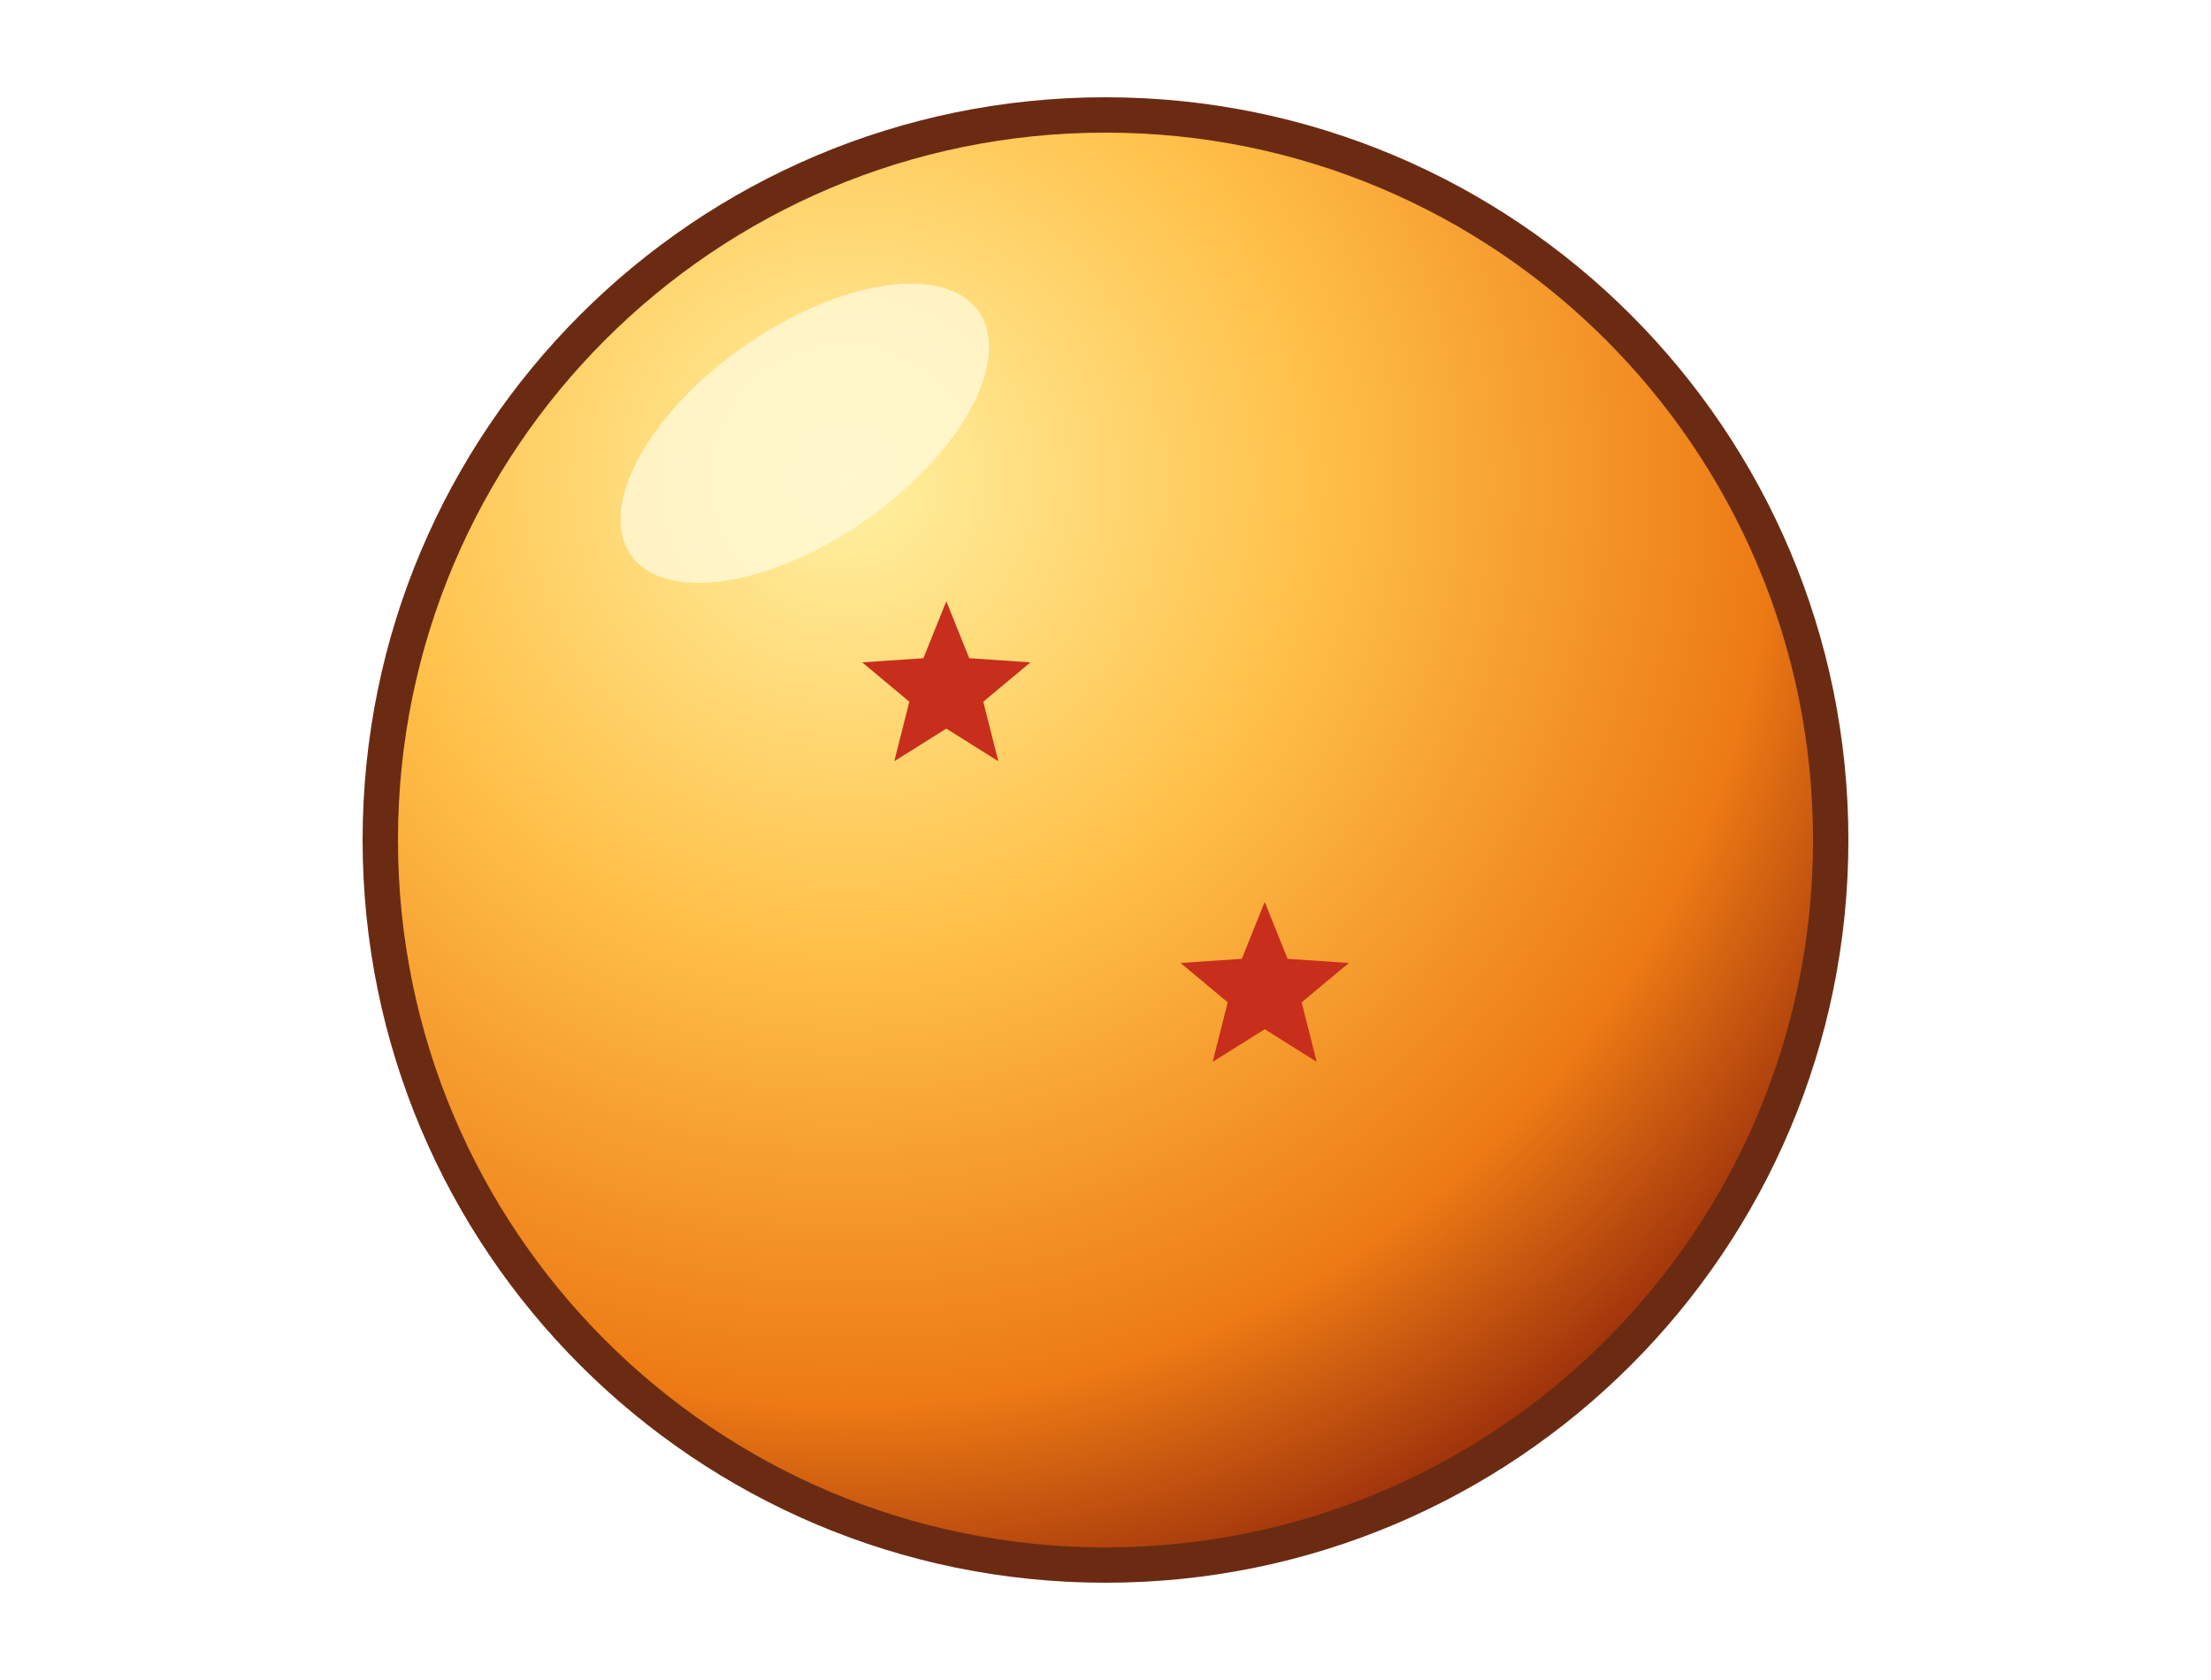
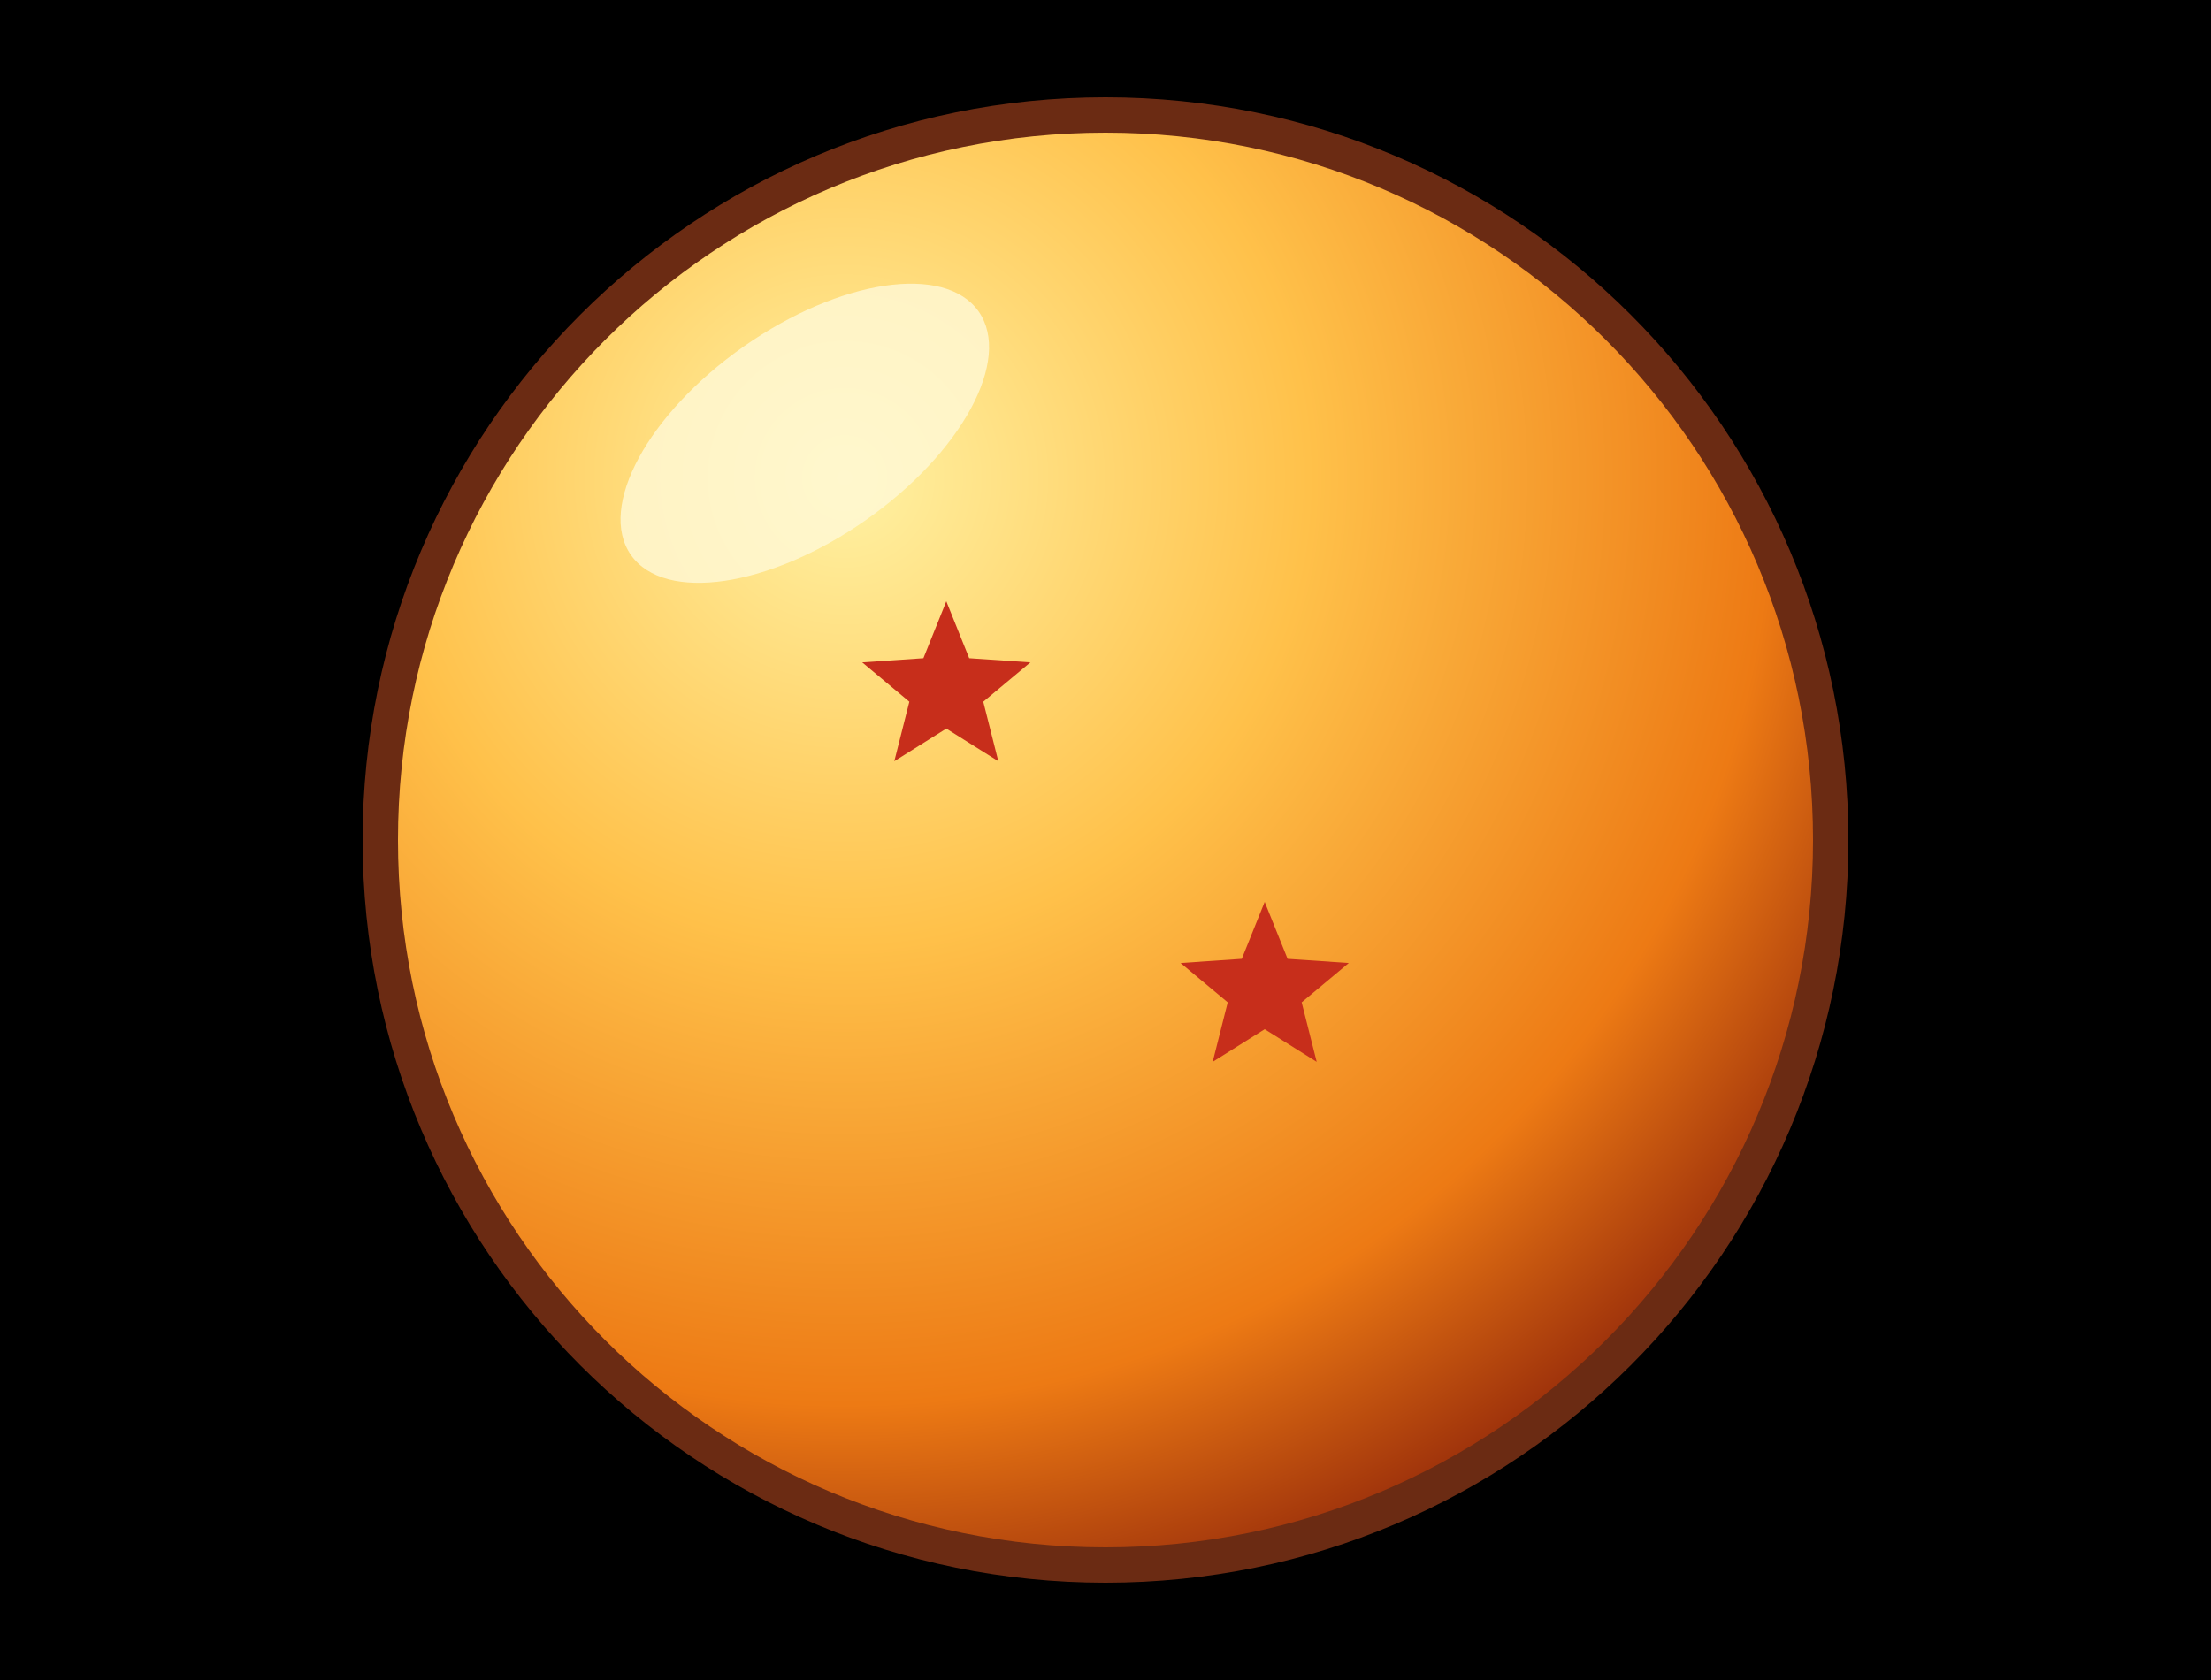
<svg xmlns="http://www.w3.org/2000/svg" width="250" height="190" viewBox="0 0 250 190">
+   <rect width="250" height="190" fill="#000" />
  <defs>
    <radialGradient id="g" cx=".32" cy=".25" r=".8">
      <stop stop-color="#fff2a4" />
      <stop offset=".4" stop-color="#ffc14a" />
      <stop offset=".8" stop-color="#ed7a14" />
      <stop offset="1" stop-color="#9e320b" />
    </radialGradient>
  </defs>
  <circle cx="125" cy="95" r="82" fill="url(#g)" stroke="#6b2b13" stroke-width="4" />
  <ellipse cx="91" cy="49" rx="24" ry="12" transform="rotate(-35 91 49)" fill="#fff9d7" opacity=".8" />
  <polygon points="107.00,68.00 109.59,74.44 116.51,74.91 111.18,79.36 112.88,86.09 107.00,82.40 101.12,86.09 102.82,79.36 97.49,74.91 104.41,74.44" fill="#c72e1b" />
  <polygon points="143.00,102.00 145.59,108.44 152.51,108.91 147.18,113.36 148.88,120.09 143.00,116.40 137.12,120.09 138.82,113.36 133.49,108.91 140.41,108.44" fill="#c72e1b" />
</svg>
